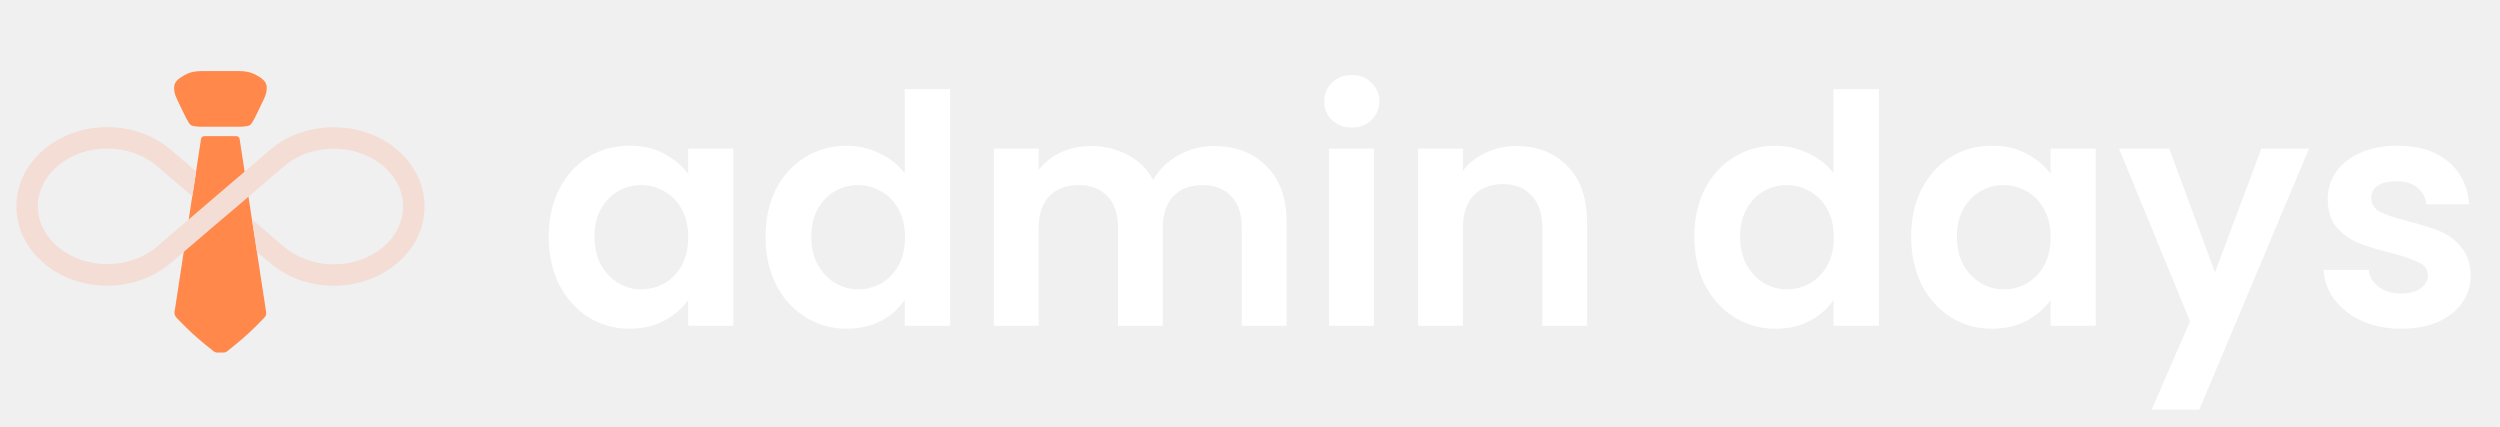
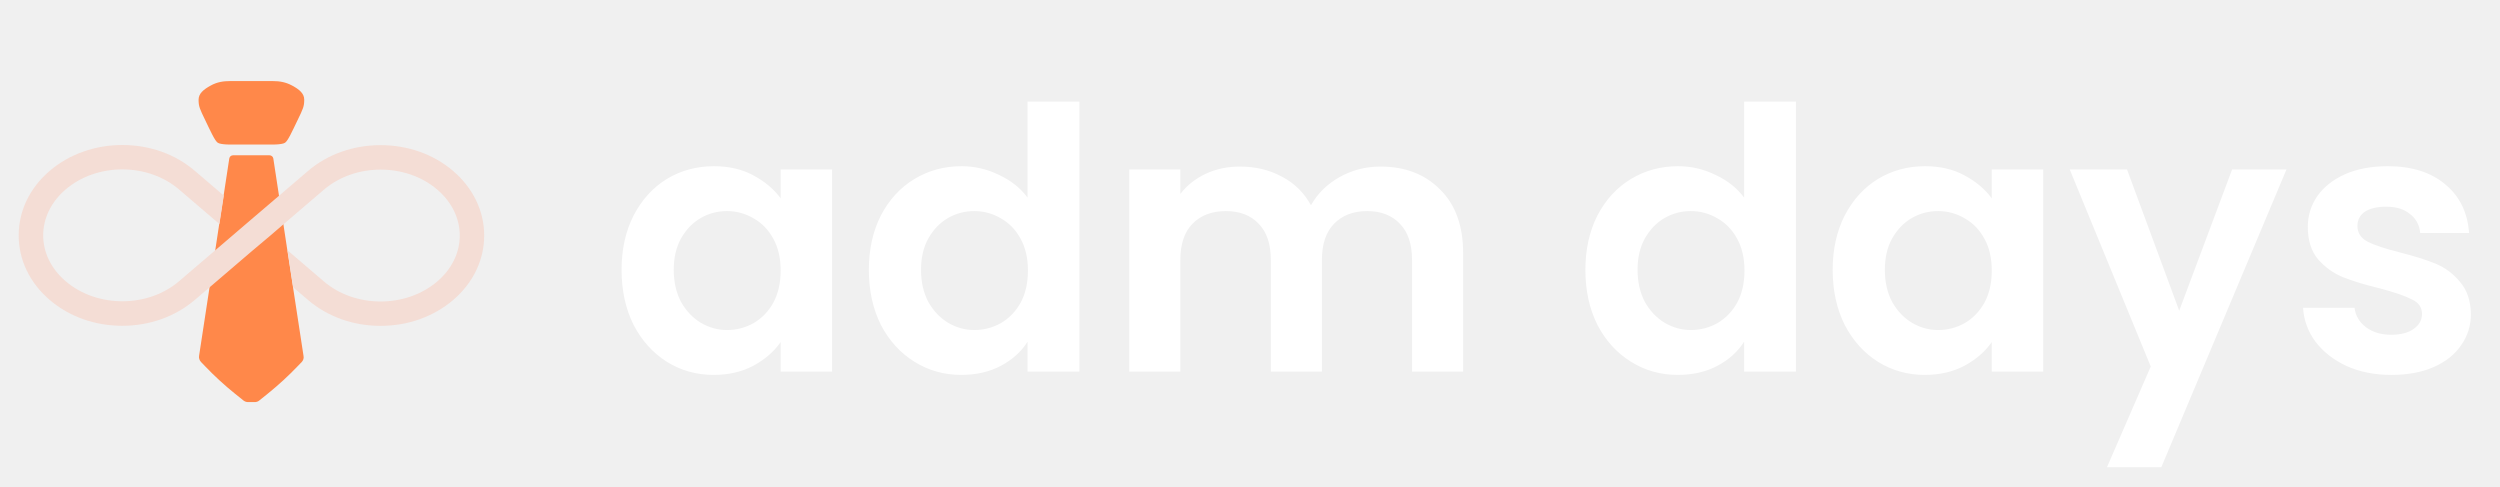
- <svg xmlns="http://www.w3.org/2000/svg" viewBox="0 0 211 36" fill="none">
+ <svg xmlns="http://www.w3.org/2000/svg" width="185" height="36" viewBox="0 0 185 36" fill="none">
  <path d="M21.625 6.336C21.135 6.069 20.673 6 20.189 6H18.604H17.019C16.535 6 16.072 6.064 15.583 6.336C15.051 6.628 14.695 6.927 14.695 7.379C14.695 7.875 14.78 8.051 15.184 8.887C15.588 9.723 15.891 10.405 16.109 10.559C16.328 10.714 17.131 10.698 17.131 10.698H18.604H20.077C20.077 10.698 20.88 10.714 21.098 10.559C21.316 10.405 21.619 9.723 22.023 8.887C22.428 8.051 22.513 7.875 22.513 7.379C22.513 6.927 22.162 6.623 21.625 6.336Z" fill="#FF884A" />
  <path d="M22.327 26.788L22.029 27.097C21.337 27.821 20.598 28.498 19.822 29.126L19.178 29.643C19.088 29.717 18.971 29.755 18.854 29.755H18.349C18.232 29.755 18.114 29.712 18.024 29.643L17.381 29.126C16.599 28.498 15.865 27.821 15.173 27.097L14.876 26.788C14.759 26.665 14.705 26.495 14.732 26.33L15.508 21.254L15.929 18.516L16.221 16.588L16.546 14.485L16.966 11.731C16.987 11.592 17.104 11.491 17.248 11.491H19.944C20.082 11.491 20.205 11.592 20.226 11.731L20.646 14.485L20.97 16.588L21.263 18.516L21.683 21.254L22.46 26.33C22.497 26.5 22.444 26.665 22.327 26.788Z" fill="#FF884A" />
  <path d="M35.83 17.425C35.83 19.236 35.016 20.935 33.532 22.202C32.091 23.433 30.187 24.114 28.166 24.114C26.145 24.114 24.241 23.438 22.8 22.202L21.694 21.26L21.274 18.522L23.97 20.828C26.284 22.804 30.044 22.804 32.357 20.828C33.431 19.912 34.022 18.703 34.022 17.43C34.022 16.157 33.431 14.948 32.357 14.032C31.203 13.041 29.682 12.551 28.166 12.551C26.65 12.551 25.129 13.047 23.975 14.032L20.981 16.594L20.003 17.435L18.604 18.613L15.519 21.254L14.413 22.197C12.972 23.427 11.068 24.109 9.047 24.109C7.026 24.109 5.122 23.433 3.68 22.197C2.197 20.929 1.383 19.236 1.383 17.419C1.383 15.603 2.197 13.909 3.68 12.642C4.398 12.024 5.239 11.55 6.148 11.225C7.058 10.9 8.041 10.73 9.052 10.73C11.073 10.73 12.977 11.406 14.418 12.642L16.561 14.474L16.237 16.578L13.243 14.016C12.089 13.031 10.568 12.535 9.052 12.535C7.536 12.535 6.015 13.031 4.861 14.016C4.324 14.474 3.909 15.007 3.627 15.582C3.345 16.157 3.196 16.78 3.196 17.414C3.196 18.687 3.787 19.896 4.861 20.812C7.175 22.788 10.935 22.788 13.248 20.812L15.945 18.506L17.221 17.414L18.614 16.221L20.667 14.469L22.811 12.636C24.241 11.417 26.145 10.74 28.166 10.74C30.187 10.74 32.091 11.417 33.532 12.652C34.272 13.286 34.846 14.027 35.234 14.836C35.623 15.64 35.83 16.519 35.83 17.425Z" fill="#F4DDD5" />
-   <path d="M46.313 19.967C46.313 18.455 46.611 17.114 47.205 15.944C47.816 14.774 48.636 13.874 49.661 13.244C50.706 12.614 51.867 12.299 53.145 12.299C54.261 12.299 55.233 12.524 56.06 12.974C56.907 13.424 57.581 13.991 58.086 14.675V12.542H61.892V27.5H58.086V25.313C57.599 26.015 56.925 26.6 56.06 27.068C55.215 27.518 54.233 27.743 53.117 27.743C51.858 27.743 50.706 27.419 49.661 26.771C48.636 26.123 47.816 25.214 47.205 24.044C46.611 22.856 46.313 21.497 46.313 19.967ZM58.086 20.021C58.086 19.103 57.906 18.32 57.545 17.672C57.185 17.006 56.7 16.502 56.087 16.16C55.475 15.8 54.819 15.62 54.117 15.62C53.414 15.62 52.767 15.791 52.172 16.133C51.578 16.475 51.093 16.979 50.715 17.645C50.355 18.293 50.175 19.067 50.175 19.967C50.175 20.867 50.355 21.659 50.715 22.343C51.093 23.009 51.578 23.522 52.172 23.882C52.785 24.242 53.432 24.422 54.117 24.422C54.819 24.422 55.475 24.251 56.087 23.909C56.7 23.549 57.185 23.045 57.545 22.397C57.906 21.731 58.086 20.939 58.086 20.021ZM64.612 19.967C64.612 18.455 64.909 17.114 65.503 15.944C66.115 14.774 66.943 13.874 67.987 13.244C69.031 12.614 70.192 12.299 71.47 12.299C72.442 12.299 73.369 12.515 74.251 12.947C75.133 13.361 75.835 13.919 76.357 14.621V7.52H80.191V27.5H76.357V25.286C75.889 26.024 75.232 26.618 74.386 27.068C73.54 27.518 72.559 27.743 71.443 27.743C70.183 27.743 69.031 27.419 67.987 26.771C66.943 26.123 66.115 25.214 65.503 24.044C64.909 22.856 64.612 21.497 64.612 19.967ZM76.384 20.021C76.384 19.103 76.204 18.32 75.844 17.672C75.484 17.006 74.998 16.502 74.386 16.16C73.774 15.8 73.117 15.62 72.415 15.62C71.713 15.62 71.065 15.791 70.471 16.133C69.877 16.475 69.391 16.979 69.013 17.645C68.653 18.293 68.473 19.067 68.473 19.967C68.473 20.867 68.653 21.659 69.013 22.343C69.391 23.009 69.877 23.522 70.471 23.882C71.083 24.242 71.731 24.422 72.415 24.422C73.117 24.422 73.774 24.251 74.386 23.909C74.998 23.549 75.484 23.045 75.844 22.397C76.204 21.731 76.384 20.939 76.384 20.021ZM102.459 12.326C104.295 12.326 105.771 12.893 106.887 14.027C108.021 15.143 108.588 16.709 108.588 18.725V27.5H104.808V19.238C104.808 18.068 104.511 17.177 103.917 16.565C103.323 15.935 102.513 15.62 101.487 15.62C100.461 15.62 99.642 15.935 99.03 16.565C98.436 17.177 98.139 18.068 98.139 19.238V27.5H94.359V19.238C94.359 18.068 94.062 17.177 93.468 16.565C92.874 15.935 92.064 15.62 91.038 15.62C89.994 15.62 89.166 15.935 88.554 16.565C87.96 17.177 87.663 18.068 87.663 19.238V27.5H83.883V12.542H87.663V14.351C88.149 13.721 88.77 13.226 89.526 12.866C90.3 12.506 91.146 12.326 92.064 12.326C93.234 12.326 94.278 12.578 95.196 13.082C96.114 13.568 96.825 14.27 97.329 15.188C97.815 14.324 98.517 13.631 99.435 13.109C100.371 12.587 101.379 12.326 102.459 12.326ZM114.092 10.76C113.426 10.76 112.868 10.553 112.418 10.139C111.986 9.707 111.77 9.176 111.77 8.546C111.77 7.916 111.986 7.394 112.418 6.98C112.868 6.548 113.426 6.332 114.092 6.332C114.758 6.332 115.307 6.548 115.739 6.98C116.189 7.394 116.414 7.916 116.414 8.546C116.414 9.176 116.189 9.707 115.739 10.139C115.307 10.553 114.758 10.76 114.092 10.76ZM115.955 12.542V27.5H112.175V12.542H115.955ZM127.979 12.326C129.761 12.326 131.201 12.893 132.299 14.027C133.397 15.143 133.946 16.709 133.946 18.725V27.5H130.166V19.238C130.166 18.05 129.869 17.141 129.275 16.511C128.681 15.863 127.871 15.539 126.845 15.539C125.801 15.539 124.973 15.863 124.361 16.511C123.767 17.141 123.47 18.05 123.47 19.238V27.5H119.69V12.542H123.47V14.405C123.974 13.757 124.613 13.253 125.387 12.893C126.179 12.515 127.043 12.326 127.979 12.326ZM143.002 19.967C143.002 18.455 143.299 17.114 143.893 15.944C144.505 14.774 145.333 13.874 146.377 13.244C147.421 12.614 148.582 12.299 149.86 12.299C150.832 12.299 151.759 12.515 152.641 12.947C153.523 13.361 154.225 13.919 154.747 14.621V7.52H158.581V27.5H154.747V25.286C154.279 26.024 153.622 26.618 152.776 27.068C151.93 27.518 150.949 27.743 149.833 27.743C148.573 27.743 147.421 27.419 146.377 26.771C145.333 26.123 144.505 25.214 143.893 24.044C143.299 22.856 143.002 21.497 143.002 19.967ZM154.774 20.021C154.774 19.103 154.594 18.32 154.234 17.672C153.874 17.006 153.388 16.502 152.776 16.16C152.164 15.8 151.507 15.62 150.805 15.62C150.103 15.62 149.455 15.791 148.861 16.133C148.267 16.475 147.781 16.979 147.403 17.645C147.043 18.293 146.863 19.067 146.863 19.967C146.863 20.867 147.043 21.659 147.403 22.343C147.781 23.009 148.267 23.522 148.861 23.882C149.473 24.242 150.121 24.422 150.805 24.422C151.507 24.422 152.164 24.251 152.776 23.909C153.388 23.549 153.874 23.045 154.234 22.397C154.594 21.731 154.774 20.939 154.774 20.021ZM161.301 19.967C161.301 18.455 161.598 17.114 162.192 15.944C162.804 14.774 163.623 13.874 164.649 13.244C165.693 12.614 166.854 12.299 168.132 12.299C169.248 12.299 170.22 12.524 171.048 12.974C171.894 13.424 172.569 13.991 173.073 14.675V12.542H176.88V27.5H173.073V25.313C172.587 26.015 171.912 26.6 171.048 27.068C170.202 27.518 169.221 27.743 168.105 27.743C166.845 27.743 165.693 27.419 164.649 26.771C163.623 26.123 162.804 25.214 162.192 24.044C161.598 22.856 161.301 21.497 161.301 19.967ZM173.073 20.021C173.073 19.103 172.893 18.32 172.533 17.672C172.173 17.006 171.687 16.502 171.075 16.16C170.463 15.8 169.806 15.62 169.104 15.62C168.402 15.62 167.754 15.791 167.16 16.133C166.566 16.475 166.08 16.979 165.702 17.645C165.342 18.293 165.162 19.067 165.162 19.967C165.162 20.867 165.342 21.659 165.702 22.343C166.08 23.009 166.566 23.522 167.16 23.882C167.772 24.242 168.42 24.422 169.104 24.422C169.806 24.422 170.463 24.251 171.075 23.909C171.687 23.549 172.173 23.045 172.533 22.397C172.893 21.731 173.073 20.939 173.073 20.021ZM194.882 12.542L185.621 34.574H181.598L184.838 27.122L178.844 12.542H183.083L186.944 22.991L190.859 12.542H194.882ZM202.643 27.743C201.419 27.743 200.321 27.527 199.349 27.095C198.377 26.645 197.603 26.042 197.027 25.286C196.469 24.53 196.163 23.693 196.109 22.775H199.916C199.988 23.351 200.267 23.828 200.753 24.206C201.257 24.584 201.878 24.773 202.616 24.773C203.336 24.773 203.894 24.629 204.29 24.341C204.704 24.053 204.911 23.684 204.911 23.234C204.911 22.748 204.659 22.388 204.155 22.154C203.669 21.902 202.886 21.632 201.806 21.344C200.69 21.074 199.772 20.795 199.052 20.507C198.35 20.219 197.738 19.778 197.216 19.184C196.712 18.59 196.46 17.789 196.46 16.781C196.46 15.953 196.694 15.197 197.162 14.513C197.648 13.829 198.332 13.289 199.214 12.893C200.114 12.497 201.167 12.299 202.373 12.299C204.155 12.299 205.577 12.749 206.639 13.649C207.701 14.531 208.286 15.728 208.394 17.24H204.776C204.722 16.646 204.47 16.178 204.02 15.836C203.588 15.476 203.003 15.296 202.265 15.296C201.581 15.296 201.05 15.422 200.672 15.674C200.312 15.926 200.132 16.277 200.132 16.727C200.132 17.231 200.384 17.618 200.888 17.888C201.392 18.14 202.175 18.401 203.237 18.671C204.317 18.941 205.208 19.22 205.91 19.508C206.612 19.796 207.215 20.246 207.719 20.858C208.241 21.452 208.511 22.244 208.529 23.234C208.529 24.098 208.286 24.872 207.8 25.556C207.332 26.24 206.648 26.78 205.748 27.176C204.866 27.554 203.831 27.743 202.643 27.743Z" fill="white" />
+   <path d="M45.996 19.967C45.996 18.455 46.293 17.114 46.887 15.944C47.499 14.774 48.318 13.874 49.344 13.244C50.388 12.614 51.549 12.299 52.827 12.299C53.943 12.299 54.915 12.524 55.743 12.974C56.589 13.424 57.264 13.991 57.768 14.675V12.542H61.575V27.5H57.768V25.313C57.282 26.015 56.607 26.6 55.743 27.068C54.897 27.518 53.916 27.743 52.8 27.743C51.54 27.743 50.388 27.419 49.344 26.771C48.318 26.123 47.499 25.214 46.887 24.044C46.293 22.856 45.996 21.497 45.996 19.967ZM57.768 20.021C57.768 19.103 57.588 18.32 57.228 17.672C56.868 17.006 56.382 16.502 55.77 16.16C55.158 15.8 54.501 15.62 53.799 15.62C53.097 15.62 52.449 15.791 51.855 16.133C51.261 16.475 50.775 16.979 50.397 17.645C50.037 18.293 49.857 19.067 49.857 19.967C49.857 20.867 50.037 21.659 50.397 22.343C50.775 23.009 51.261 23.522 51.855 23.882C52.467 24.242 53.115 24.422 53.799 24.422C54.501 24.422 55.158 24.251 55.77 23.909C56.382 23.549 56.868 23.045 57.228 22.397C57.588 21.731 57.768 20.939 57.768 20.021ZM64.295 19.967C64.295 18.455 64.592 17.114 65.186 15.944C65.798 14.774 66.626 13.874 67.67 13.244C68.714 12.614 69.875 12.299 71.153 12.299C72.125 12.299 73.052 12.515 73.934 12.947C74.816 13.361 75.518 13.919 76.04 14.621V7.52H79.874V27.5H76.04V25.286C75.572 26.024 74.915 26.618 74.069 27.068C73.223 27.518 72.242 27.743 71.126 27.743C69.866 27.743 68.714 27.419 67.67 26.771C66.626 26.123 65.798 25.214 65.186 24.044C64.592 22.856 64.295 21.497 64.295 19.967ZM76.067 20.021C76.067 19.103 75.887 18.32 75.527 17.672C75.167 17.006 74.681 16.502 74.069 16.16C73.457 15.8 72.8 15.62 72.098 15.62C71.396 15.62 70.748 15.791 70.154 16.133C69.56 16.475 69.074 16.979 68.696 17.645C68.336 18.293 68.156 19.067 68.156 19.967C68.156 20.867 68.336 21.659 68.696 22.343C69.074 23.009 69.56 23.522 70.154 23.882C70.766 24.242 71.414 24.422 72.098 24.422C72.8 24.422 73.457 24.251 74.069 23.909C74.681 23.549 75.167 23.045 75.527 22.397C75.887 21.731 76.067 20.939 76.067 20.021ZM102.142 12.326C103.978 12.326 105.454 12.893 106.57 14.027C107.704 15.143 108.271 16.709 108.271 18.725V27.5H104.491V19.238C104.491 18.068 104.194 17.177 103.6 16.565C103.006 15.935 102.196 15.62 101.17 15.62C100.144 15.62 99.325 15.935 98.713 16.565C98.119 17.177 97.822 18.068 97.822 19.238V27.5H94.042V19.238C94.042 18.068 93.745 17.177 93.151 16.565C92.557 15.935 91.747 15.62 90.721 15.62C89.677 15.62 88.849 15.935 88.237 16.565C87.643 17.177 87.346 18.068 87.346 19.238V27.5H83.566V12.542H87.346V14.351C87.832 13.721 88.453 13.226 89.209 12.866C89.983 12.506 90.829 12.326 91.747 12.326C92.917 12.326 93.961 12.578 94.879 13.082C95.797 13.568 96.508 14.27 97.012 15.188C97.498 14.324 98.2 13.631 99.118 13.109C100.054 12.587 101.062 12.326 102.142 12.326ZM117.319 19.967C117.319 18.455 117.616 17.114 118.21 15.944C118.822 14.774 119.65 13.874 120.694 13.244C121.738 12.614 122.899 12.299 124.177 12.299C125.149 12.299 126.076 12.515 126.958 12.947C127.84 13.361 128.542 13.919 129.064 14.621V7.52H132.898V27.5H129.064V25.286C128.596 26.024 127.939 26.618 127.093 27.068C126.247 27.518 125.266 27.743 124.15 27.743C122.89 27.743 121.738 27.419 120.694 26.771C119.65 26.123 118.822 25.214 118.21 24.044C117.616 22.856 117.319 21.497 117.319 19.967ZM129.091 20.021C129.091 19.103 128.911 18.32 128.551 17.672C128.191 17.006 127.705 16.502 127.093 16.16C126.481 15.8 125.824 15.62 125.122 15.62C124.42 15.62 123.772 15.791 123.178 16.133C122.584 16.475 122.098 16.979 121.72 17.645C121.36 18.293 121.18 19.067 121.18 19.967C121.18 20.867 121.36 21.659 121.72 22.343C122.098 23.009 122.584 23.522 123.178 23.882C123.79 24.242 124.438 24.422 125.122 24.422C125.824 24.422 126.481 24.251 127.093 23.909C127.705 23.549 128.191 23.045 128.551 22.397C128.911 21.731 129.091 20.939 129.091 20.021ZM135.618 19.967C135.618 18.455 135.915 17.114 136.509 15.944C137.121 14.774 137.94 13.874 138.966 13.244C140.01 12.614 141.171 12.299 142.449 12.299C143.565 12.299 144.537 12.524 145.365 12.974C146.211 13.424 146.886 13.991 147.39 14.675V12.542H151.197V27.5H147.39V25.313C146.904 26.015 146.229 26.6 145.365 27.068C144.519 27.518 143.538 27.743 142.422 27.743C141.162 27.743 140.01 27.419 138.966 26.771C137.94 26.123 137.121 25.214 136.509 24.044C135.915 22.856 135.618 21.497 135.618 19.967ZM147.39 20.021C147.39 19.103 147.21 18.32 146.85 17.672C146.49 17.006 146.004 16.502 145.392 16.16C144.78 15.8 144.123 15.62 143.421 15.62C142.719 15.62 142.071 15.791 141.477 16.133C140.883 16.475 140.397 16.979 140.019 17.645C139.659 18.293 139.479 19.067 139.479 19.967C139.479 20.867 139.659 21.659 140.019 22.343C140.397 23.009 140.883 23.522 141.477 23.882C142.089 24.242 142.737 24.422 143.421 24.422C144.123 24.422 144.78 24.251 145.392 23.909C146.004 23.549 146.49 23.045 146.85 22.397C147.21 21.731 147.39 20.939 147.39 20.021ZM169.199 12.542L159.938 34.574H155.915L159.155 27.122L153.161 12.542H157.4L161.261 22.991L165.176 12.542H169.199ZM176.961 27.743C175.737 27.743 174.639 27.527 173.667 27.095C172.695 26.645 171.921 26.042 171.345 25.286C170.787 24.53 170.481 23.693 170.427 22.775H174.234C174.306 23.351 174.585 23.828 175.071 24.206C175.575 24.584 176.196 24.773 176.934 24.773C177.654 24.773 178.212 24.629 178.608 24.341C179.022 24.053 179.229 23.684 179.229 23.234C179.229 22.748 178.977 22.388 178.473 22.154C177.987 21.902 177.204 21.632 176.124 21.344C175.008 21.074 174.09 20.795 173.37 20.507C172.668 20.219 172.056 19.778 171.534 19.184C171.03 18.59 170.778 17.789 170.778 16.781C170.778 15.953 171.012 15.197 171.48 14.513C171.966 13.829 172.65 13.289 173.532 12.893C174.432 12.497 175.485 12.299 176.691 12.299C178.473 12.299 179.895 12.749 180.957 13.649C182.019 14.531 182.604 15.728 182.712 17.24H179.094C179.04 16.646 178.788 16.178 178.338 15.836C177.906 15.476 177.321 15.296 176.583 15.296C175.899 15.296 175.368 15.422 174.99 15.674C174.63 15.926 174.45 16.277 174.45 16.727C174.45 17.231 174.702 17.618 175.206 17.888C175.71 18.14 176.493 18.401 177.555 18.671C178.635 18.941 179.526 19.22 180.228 19.508C180.93 19.796 181.533 20.246 182.037 20.858C182.559 21.452 182.829 22.244 182.847 23.234C182.847 24.098 182.604 24.872 182.118 25.556C181.65 26.24 180.966 26.78 180.066 27.176C179.184 27.554 178.149 27.743 176.961 27.743Z" fill="white" />
</svg>
